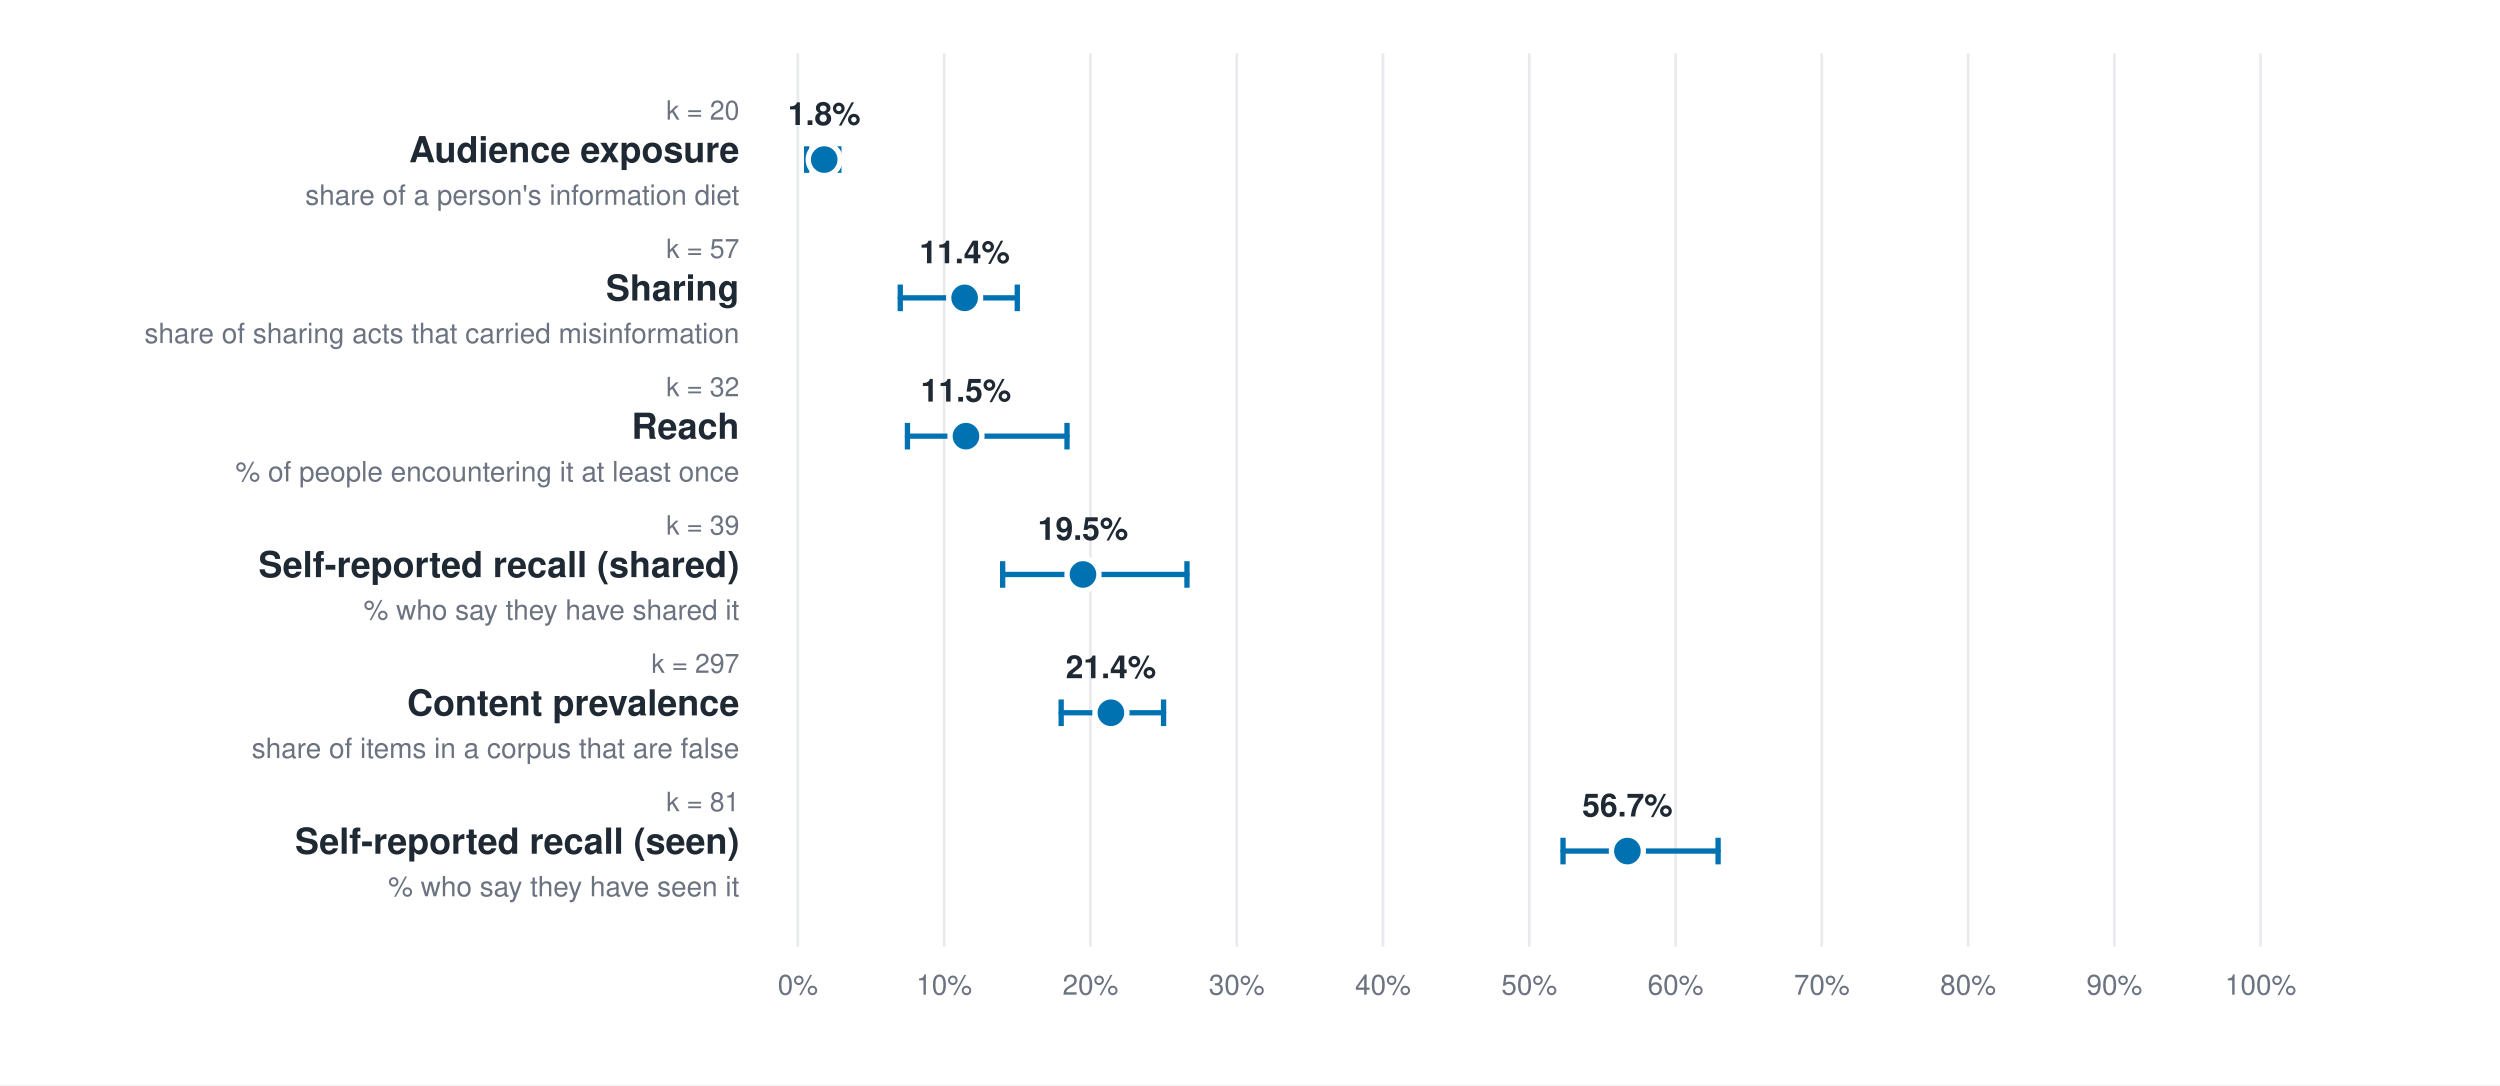
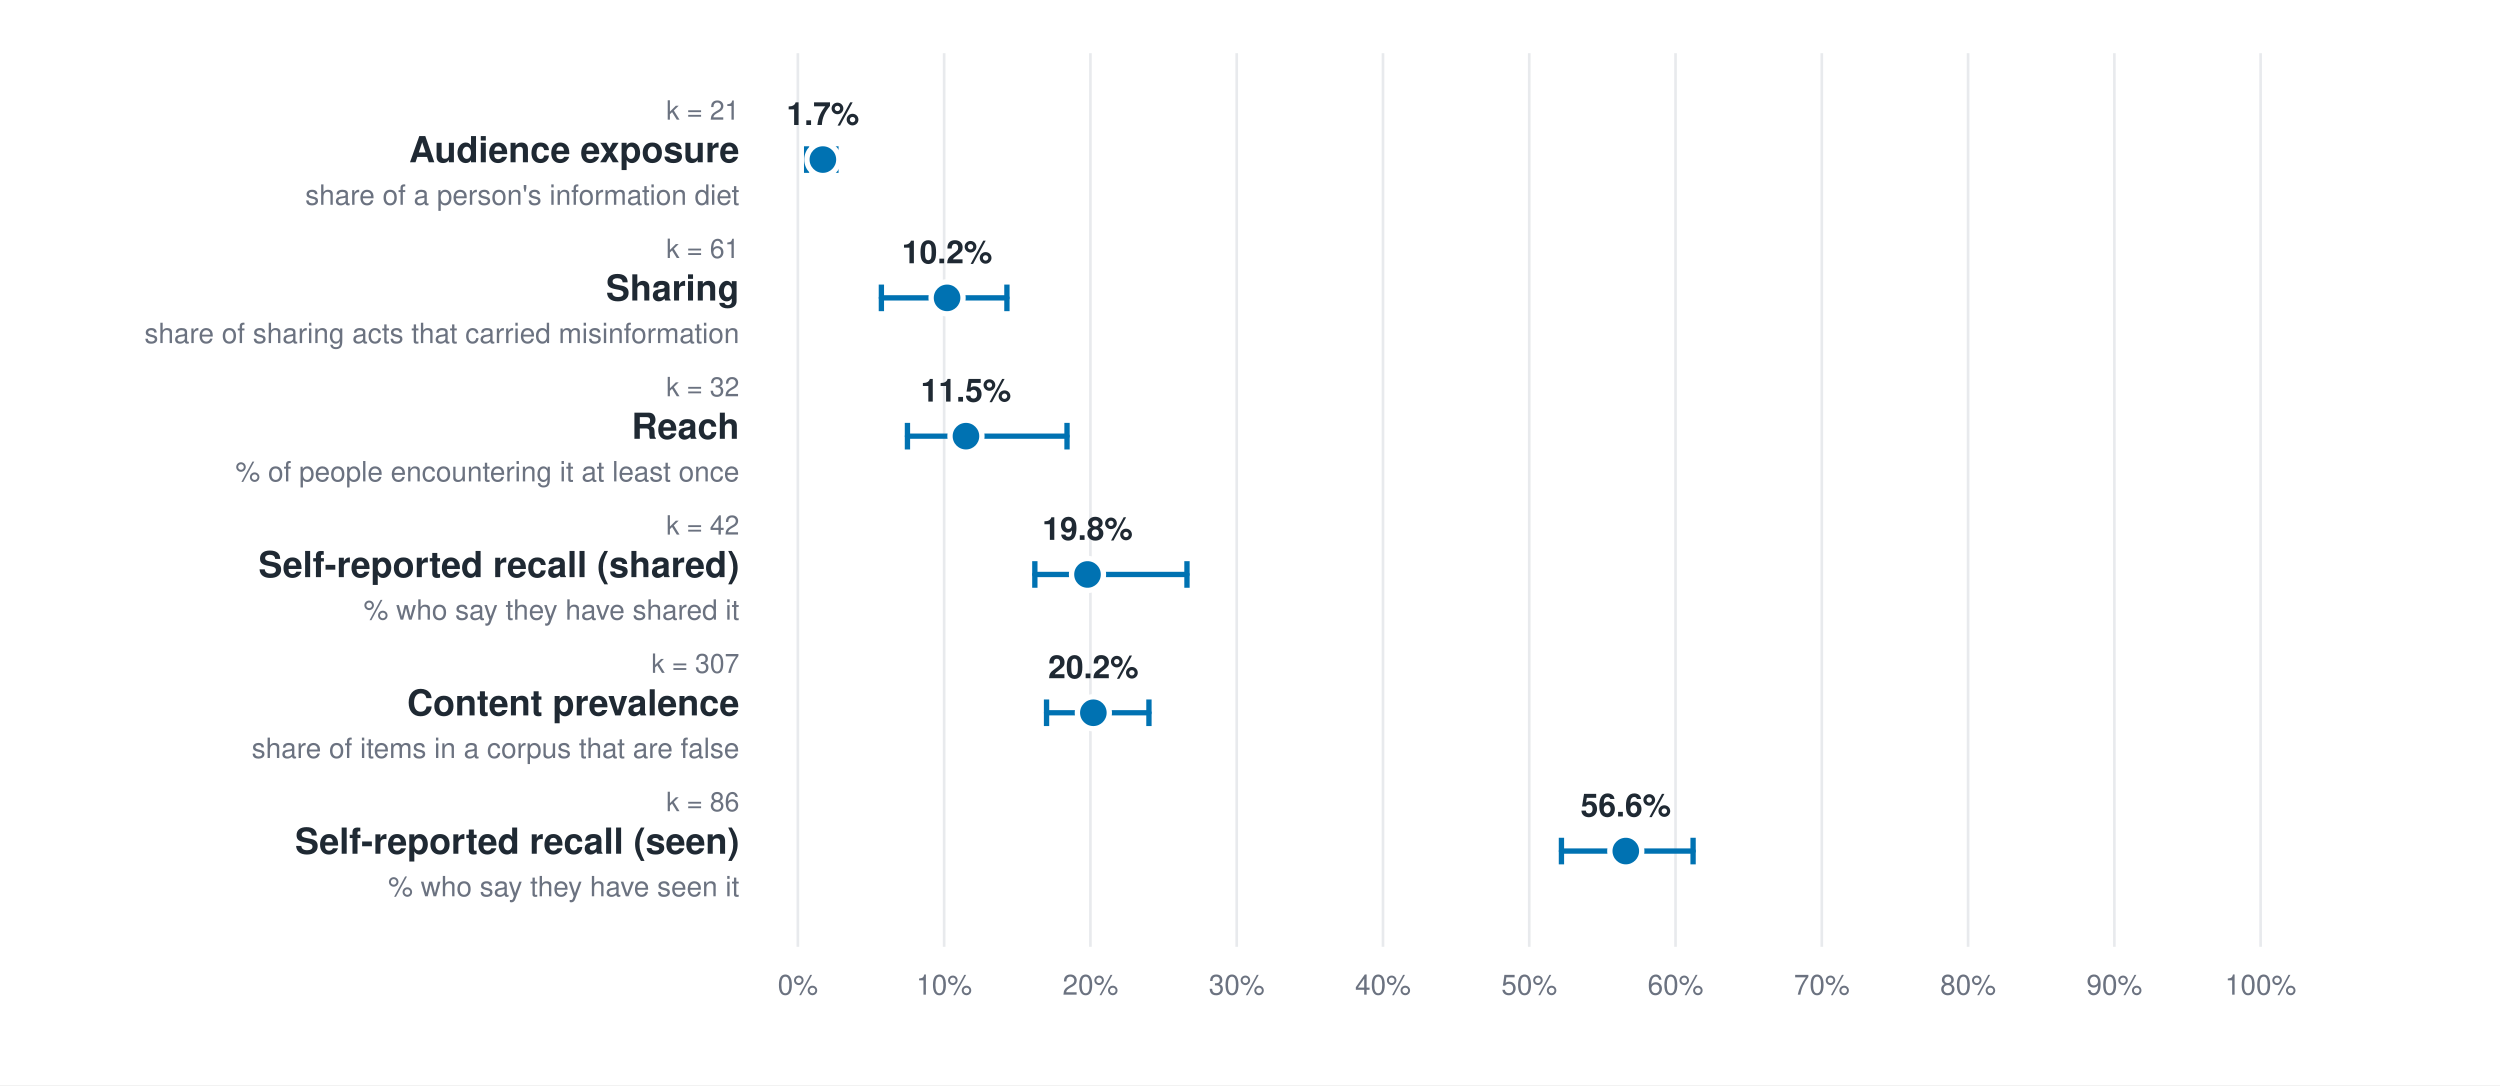
<svg xmlns="http://www.w3.org/2000/svg" width="940" height="408" font-family="Helvetica,Arial,sans-serif">
  <rect width="940" height="408" fill="#ffffff" />
  <line x1="300.0" y1="20" x2="300.0" y2="356" stroke="#e8eaed" stroke-width="1" />
  <text x="300.0" y="374" font-size="10.5" text-anchor="middle" fill="#6b7280">0%</text>
  <line x1="355.0" y1="20" x2="355.0" y2="356" stroke="#e8eaed" stroke-width="1" />
  <text x="355.0" y="374" font-size="10.5" text-anchor="middle" fill="#6b7280">10%</text>
  <line x1="410.0" y1="20" x2="410.0" y2="356" stroke="#e8eaed" stroke-width="1" />
  <text x="410.0" y="374" font-size="10.5" text-anchor="middle" fill="#6b7280">20%</text>
  <line x1="465.0" y1="20" x2="465.0" y2="356" stroke="#e8eaed" stroke-width="1" />
  <text x="465.0" y="374" font-size="10.5" text-anchor="middle" fill="#6b7280">30%</text>
  <line x1="520.0" y1="20" x2="520.0" y2="356" stroke="#e8eaed" stroke-width="1" />
  <text x="520.0" y="374" font-size="10.5" text-anchor="middle" fill="#6b7280">40%</text>
  <line x1="575.0" y1="20" x2="575.0" y2="356" stroke="#e8eaed" stroke-width="1" />
  <text x="575.0" y="374" font-size="10.5" text-anchor="middle" fill="#6b7280">50%</text>
  <line x1="630.0" y1="20" x2="630.0" y2="356" stroke="#e8eaed" stroke-width="1" />
  <text x="630.0" y="374" font-size="10.5" text-anchor="middle" fill="#6b7280">60%</text>
  <line x1="685.0" y1="20" x2="685.0" y2="356" stroke="#e8eaed" stroke-width="1" />
  <text x="685.0" y="374" font-size="10.5" text-anchor="middle" fill="#6b7280">70%</text>
  <line x1="740.0" y1="20" x2="740.0" y2="356" stroke="#e8eaed" stroke-width="1" />
  <text x="740.0" y="374" font-size="10.5" text-anchor="middle" fill="#6b7280">80%</text>
  <line x1="795.0" y1="20" x2="795.0" y2="356" stroke="#e8eaed" stroke-width="1" />
  <text x="795.0" y="374" font-size="10.5" text-anchor="middle" fill="#6b7280">90%</text>
  <line x1="850.0" y1="20" x2="850.0" y2="356" stroke="#e8eaed" stroke-width="1" />
  <text x="850.0" y="374" font-size="10.5" text-anchor="middle" fill="#6b7280">100%</text>
  <text x="278" y="61" font-size="13.5" text-anchor="end" font-weight="600" fill="#1f2933">Audience exposure</text>
  <text x="278" y="77" font-size="10.5" text-anchor="end" fill="#6b7280">share of a person's information diet</text>
-   <text x="278" y="45" font-size="10" text-anchor="end" fill="#6b7280">k = 20</text>
-   <line x1="303.3" y1="60" x2="315.4" y2="60" stroke="#0072B2" stroke-width="2" stroke-linecap="round" />
+   <text x="278" y="45" font-size="10" text-anchor="end" fill="#6b7280">k = 21</text>
+   <line x1="303.3" y1="60" x2="314.3" y2="60" stroke="#0072B2" stroke-width="2" stroke-linecap="round" />
  <line x1="303.3" y1="55" x2="303.3" y2="65" stroke="#0072B2" stroke-width="2" />
-   <line x1="315.4" y1="55" x2="315.4" y2="65" stroke="#0072B2" stroke-width="2" />
-   <circle cx="309.9" cy="60" r="6" fill="#0072B2" stroke="#ffffff" stroke-width="2" />
-   <text x="309.9" y="47" font-size="12" text-anchor="middle" font-weight="700" fill="#1f2933">1.8%</text>
+   <line x1="314.3" y1="55" x2="314.3" y2="65" stroke="#0072B2" stroke-width="2" />
+   <circle cx="309.4" cy="60" r="6" fill="#0072B2" stroke="#ffffff" stroke-width="2" />
+   <text x="309.4" y="47" font-size="12" text-anchor="middle" font-weight="700" fill="#1f2933">1.7%</text>
  <text x="278" y="113" font-size="13.5" text-anchor="end" font-weight="600" fill="#1f2933">Sharing</text>
  <text x="278" y="129" font-size="10.5" text-anchor="end" fill="#6b7280">share of sharing acts that carried misinformation</text>
-   <text x="278" y="97" font-size="10" text-anchor="end" fill="#6b7280">k = 57</text>
-   <line x1="338.5" y1="112" x2="382.5" y2="112" stroke="#0072B2" stroke-width="2" stroke-linecap="round" />
-   <line x1="338.5" y1="107" x2="338.5" y2="117" stroke="#0072B2" stroke-width="2" />
-   <line x1="382.5" y1="107" x2="382.5" y2="117" stroke="#0072B2" stroke-width="2" />
-   <circle cx="362.7" cy="112" r="6" fill="#0072B2" stroke="#ffffff" stroke-width="2" />
-   <text x="362.7" y="99" font-size="12" text-anchor="middle" font-weight="700" fill="#1f2933">11.4%</text>
+   <text x="278" y="97" font-size="10" text-anchor="end" fill="#6b7280">k = 61</text>
+   <line x1="331.4" y1="112" x2="378.6" y2="112" stroke="#0072B2" stroke-width="2" stroke-linecap="round" />
+   <line x1="331.4" y1="107" x2="331.4" y2="117" stroke="#0072B2" stroke-width="2" />
+   <line x1="378.6" y1="107" x2="378.6" y2="117" stroke="#0072B2" stroke-width="2" />
+   <circle cx="356.1" cy="112" r="6" fill="#0072B2" stroke="#ffffff" stroke-width="2" />
+   <text x="356.1" y="99" font-size="12" text-anchor="middle" font-weight="700" fill="#1f2933">10.2%</text>
  <text x="278" y="165" font-size="13.5" text-anchor="end" font-weight="600" fill="#1f2933">Reach</text>
  <text x="278" y="181" font-size="10.5" text-anchor="end" fill="#6b7280">% of people encountering it at least once</text>
  <text x="278" y="149" font-size="10" text-anchor="end" fill="#6b7280">k = 32</text>
  <line x1="341.2" y1="164" x2="401.2" y2="164" stroke="#0072B2" stroke-width="2" stroke-linecap="round" />
  <line x1="341.2" y1="159" x2="341.2" y2="169" stroke="#0072B2" stroke-width="2" />
  <line x1="401.2" y1="159" x2="401.2" y2="169" stroke="#0072B2" stroke-width="2" />
  <circle cx="363.2" cy="164" r="6" fill="#0072B2" stroke="#ffffff" stroke-width="2" />
  <text x="363.2" y="151" font-size="12" text-anchor="middle" font-weight="700" fill="#1f2933">11.5%</text>
  <text x="278" y="217" font-size="13.5" text-anchor="end" font-weight="600" fill="#1f2933">Self-reported recall (shared)</text>
  <text x="278" y="233" font-size="10.5" text-anchor="end" fill="#6b7280">% who say they have shared it</text>
-   <text x="278" y="201" font-size="10" text-anchor="end" fill="#6b7280">k = 39</text>
-   <line x1="377.0" y1="216" x2="446.3" y2="216" stroke="#0072B2" stroke-width="2" stroke-linecap="round" />
-   <line x1="377.0" y1="211" x2="377.0" y2="221" stroke="#0072B2" stroke-width="2" />
+   <text x="278" y="201" font-size="10" text-anchor="end" fill="#6b7280">k = 42</text>
+   <line x1="389.1" y1="216" x2="446.3" y2="216" stroke="#0072B2" stroke-width="2" stroke-linecap="round" />
+   <line x1="389.1" y1="211" x2="389.1" y2="221" stroke="#0072B2" stroke-width="2" />
  <line x1="446.3" y1="211" x2="446.3" y2="221" stroke="#0072B2" stroke-width="2" />
-   <circle cx="407.2" cy="216" r="6" fill="#0072B2" stroke="#ffffff" stroke-width="2" />
-   <text x="407.2" y="203" font-size="12" text-anchor="middle" font-weight="700" fill="#1f2933">19.5%</text>
+   <circle cx="408.9" cy="216" r="6" fill="#0072B2" stroke="#ffffff" stroke-width="2" />
+   <text x="408.9" y="203" font-size="12" text-anchor="middle" font-weight="700" fill="#1f2933">19.8%</text>
  <text x="278" y="269" font-size="13.5" text-anchor="end" font-weight="600" fill="#1f2933">Content prevalence</text>
  <text x="278" y="285" font-size="10.5" text-anchor="end" fill="#6b7280">share of items in a corpus that are false</text>
-   <text x="278" y="253" font-size="10" text-anchor="end" fill="#6b7280">k = 297</text>
-   <line x1="399.0" y1="268" x2="437.5" y2="268" stroke="#0072B2" stroke-width="2" stroke-linecap="round" />
-   <line x1="399.0" y1="263" x2="399.0" y2="273" stroke="#0072B2" stroke-width="2" />
-   <line x1="437.5" y1="263" x2="437.5" y2="273" stroke="#0072B2" stroke-width="2" />
-   <circle cx="417.7" cy="268" r="6" fill="#0072B2" stroke="#ffffff" stroke-width="2" />
-   <text x="417.7" y="255" font-size="12" text-anchor="middle" font-weight="700" fill="#1f2933">21.4%</text>
+   <text x="278" y="253" font-size="10" text-anchor="end" fill="#6b7280">k = 307</text>
+   <line x1="393.5" y1="268" x2="432.0" y2="268" stroke="#0072B2" stroke-width="2" stroke-linecap="round" />
+   <line x1="393.5" y1="263" x2="393.5" y2="273" stroke="#0072B2" stroke-width="2" />
+   <line x1="432.0" y1="263" x2="432.0" y2="273" stroke="#0072B2" stroke-width="2" />
+   <circle cx="411.1" cy="268" r="6" fill="#0072B2" stroke="#ffffff" stroke-width="2" />
+   <text x="411.1" y="255" font-size="12" text-anchor="middle" font-weight="700" fill="#1f2933">20.2%</text>
  <text x="278" y="321" font-size="13.5" text-anchor="end" font-weight="600" fill="#1f2933">Self-reported recall (seen)</text>
  <text x="278" y="337" font-size="10.5" text-anchor="end" fill="#6b7280">% who say they have seen it</text>
-   <text x="278" y="305" font-size="10" text-anchor="end" fill="#6b7280">k = 81</text>
-   <line x1="587.7" y1="320" x2="646.0" y2="320" stroke="#0072B2" stroke-width="2" stroke-linecap="round" />
-   <line x1="587.7" y1="315" x2="587.7" y2="325" stroke="#0072B2" stroke-width="2" />
-   <line x1="646.0" y1="315" x2="646.0" y2="325" stroke="#0072B2" stroke-width="2" />
-   <circle cx="611.9" cy="320" r="6" fill="#0072B2" stroke="#ffffff" stroke-width="2" />
-   <text x="611.9" y="307" font-size="12" text-anchor="middle" font-weight="700" fill="#1f2933">56.7%</text>
+   <text x="278" y="305" font-size="10" text-anchor="end" fill="#6b7280">k = 86</text>
+   <line x1="587.1" y1="320" x2="636.6" y2="320" stroke="#0072B2" stroke-width="2" stroke-linecap="round" />
+   <line x1="587.1" y1="315" x2="587.1" y2="325" stroke="#0072B2" stroke-width="2" />
+   <line x1="636.6" y1="315" x2="636.6" y2="325" stroke="#0072B2" stroke-width="2" />
+   <circle cx="611.3" cy="320" r="6" fill="#0072B2" stroke="#ffffff" stroke-width="2" />
+   <text x="611.3" y="307" font-size="12" text-anchor="middle" font-weight="700" fill="#1f2933">56.6%</text>
</svg>
